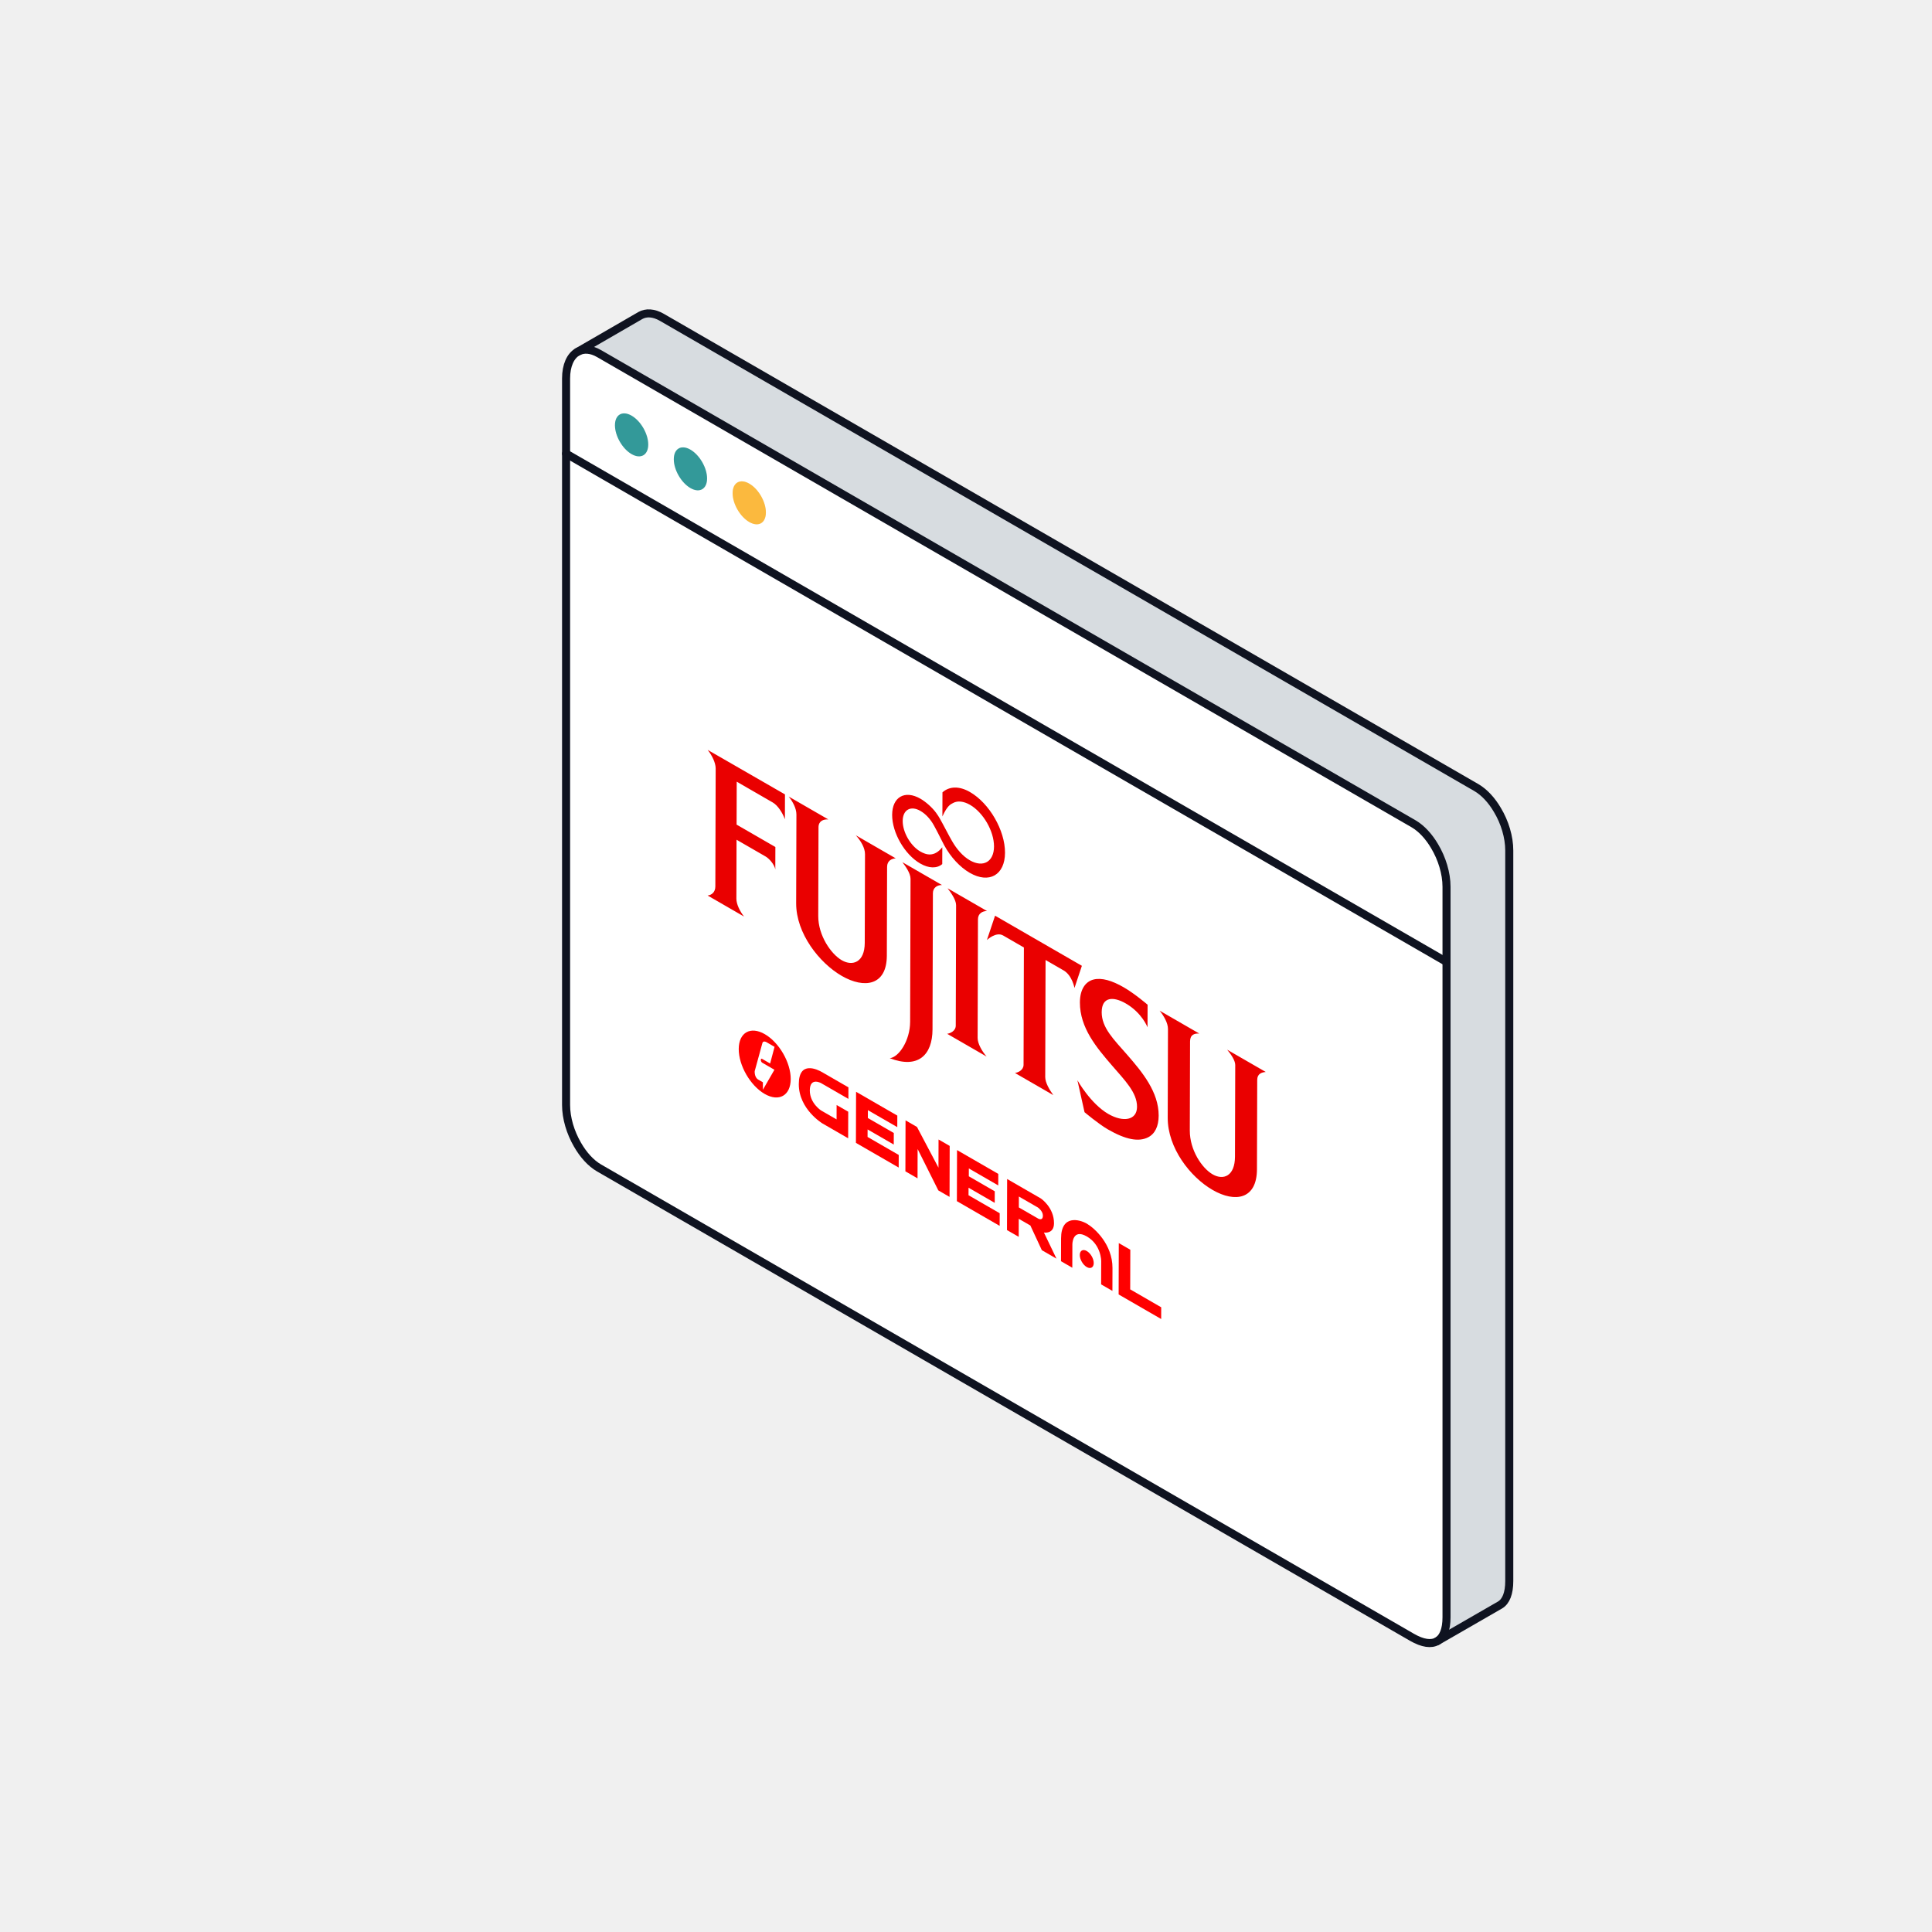
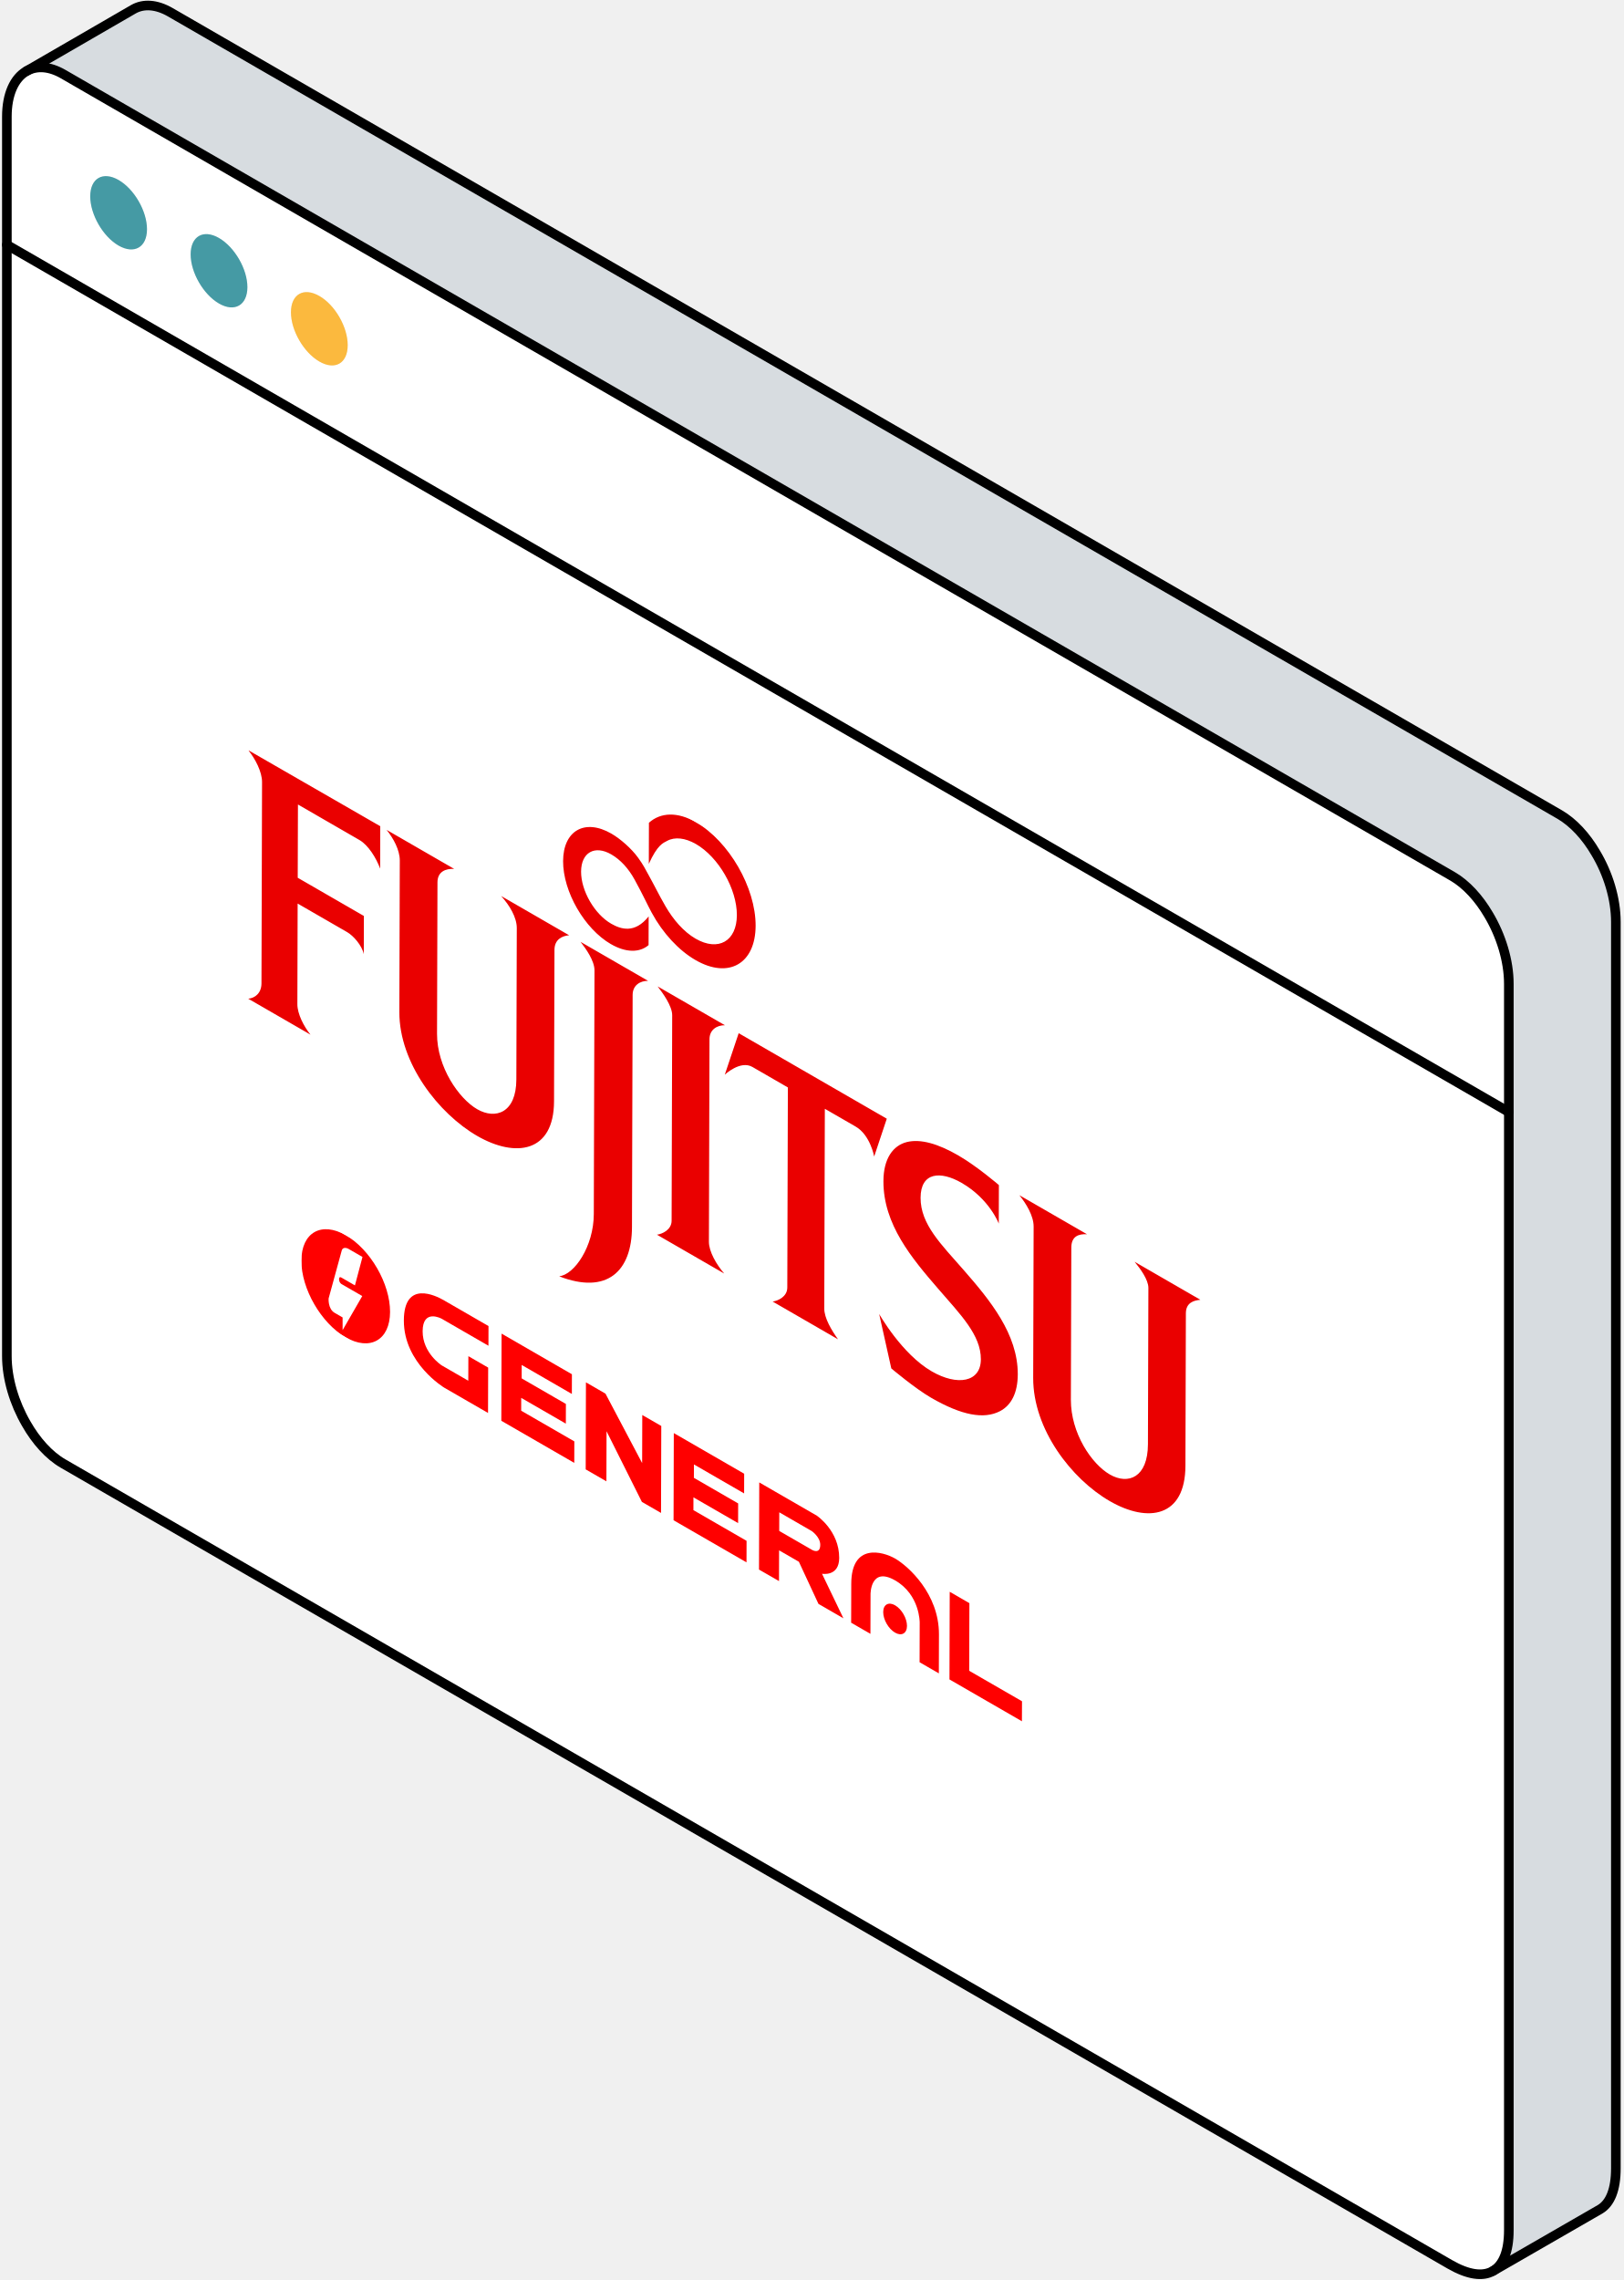
- <svg xmlns="http://www.w3.org/2000/svg" id="Partnership_with_Fujitsu_General_Australia" data-name="Partnership with Fujitsu General Australia" viewBox="0 0 1200 1200">
-   <defs>
-     <style>
-       .cls-1 {
-         stroke: #0f1320;
-         stroke-linecap: round;
-         stroke-linejoin: round;
-         stroke-width: 5px;
-       }
- 
-       .cls-1, .cls-2 {
-         fill: none;
-       }
- 
-       .cls-3 {
-         fill: #399;
-       }
- 
-       .cls-4 {
-         fill: #fff;
-       }
- 
-       .cls-5 {
-         fill: #fbb93e;
-       }
- 
-       .cls-6 {
-         fill: red;
-       }
- 
-       .cls-7 {
-         fill: #d7dce0;
-       }
- 
-       .cls-8 {
-         clip-path: url(#clippath-1);
-       }
- 
-       .cls-9 {
-         isolation: isolate;
-       }
- 
-       .cls-10 {
-         fill: #ea0000;
-       }
- 
-       .cls-11 {
-         clip-path: url(#clippath);
-       }
-     </style>
-     <clipPath id="clippath">
-       <polygon class="cls-2" points="439.19 591.75 439.74 397.99 786.39 598.13 785.84 791.89 439.19 591.75" />
-     </clipPath>
-     <clipPath id="clippath-1">
-       <polygon class="cls-2" points="458.78 670.13 458.89 633.02 721.32 784.54 721.22 821.64 458.78 670.13" />
-     </clipPath>
-   </defs>
-   <g>
-     <g>
-       <path class="cls-7" d="M937.44,576.05v405.95c0,7.68-2.04,12.69-5.71,14.88l-39.04,22.49c3.75-2.15,5.79-7.16,5.79-14.84v-453.72c0-8.42-2.86-17.63-7.39-25.2-3.53-6.01-8.09-11.02-13.06-13.92L372.13,219.64c-5.01-2.89-9.57-3.15-13.14-1.22l38.71-22.41c3.6-2.04,8.28-1.86,13.43,1.11l505.86,292.06c5.01,2.93,9.57,7.9,13.1,13.95,4.53,7.53,7.35,16.7,7.35,25.16v47.76Z" />
-       <path class="cls-4" d="M898.47,598.58v405.95c0,7.68-2.04,12.69-5.79,14.84-3.67,2.15-9.02,1.41-15.66-2.41l-504.89-291.5c-5.16-2.97-9.91-8.28-13.47-14.55-4.34-7.5-7.05-16.4-7.05-24.6v-404.54l546.86,315.7v1.11Z" />
-       <path class="cls-4" d="M898.47,550.82v46.65L351.61,281.76v-46.65c0-8.24,2.75-14.03,7.09-16.55l.3-.15c3.56-1.93,8.13-1.67,13.14,1.22l505.89,292.06c4.97,2.89,9.54,7.9,13.06,13.92,4.53,7.57,7.39,16.77,7.39,25.2ZM475.7,318.28c0-6.61-4.6-14.62-10.32-17.89-5.71-3.3-10.35-.63-10.35,5.94s4.64,14.62,10.35,17.92c5.72,3.3,10.32.63,10.32-5.97ZM439.19,297.16c0-6.57-4.64-14.58-10.35-17.89-5.71-3.3-10.32-.63-10.32,5.97s4.6,14.58,10.32,17.89c5.71,3.3,10.35.63,10.35-5.97ZM402.63,276.09c0-6.61-4.64-14.62-10.35-17.92-5.71-3.27-10.32-.59-10.32,5.97s4.6,14.62,10.32,17.92c5.72,3.27,10.35.59,10.35-5.97Z" />
-       <path class="cls-5" d="M465.39,300.39c5.72,3.27,10.32,11.28,10.32,17.89s-4.6,9.28-10.32,5.97c-5.71-3.3-10.35-11.32-10.35-17.92s4.64-9.24,10.35-5.94Z" />
-       <path class="cls-3" d="M428.83,279.28c5.71,3.3,10.35,11.32,10.35,17.89s-4.64,9.28-10.35,5.97c-5.71-3.3-10.32-11.32-10.32-17.89s4.6-9.28,10.32-5.97Z" />
-       <path class="cls-3" d="M392.28,258.16c5.72,3.3,10.35,11.32,10.35,17.92s-4.64,9.24-10.35,5.97c-5.71-3.3-10.32-11.32-10.32-17.92s4.6-9.24,10.32-5.97Z" />
-     </g>
-     <g>
-       <path class="cls-1" d="M358.69,218.56c-4.34,2.52-7.09,8.31-7.09,16.55v451.19c0,8.2,2.71,17.11,7.05,24.6,3.56,6.27,8.31,11.58,13.47,14.55l504.89,291.5c6.64,3.82,11.98,4.55,15.66,2.41,3.74-2.17,5.79-7.16,5.79-14.84v-453.72c0-8.42-2.86-17.63-7.39-25.2-3.53-6.01-8.09-11.02-13.06-13.92L372.13,219.64c-5.01-2.89-9.57-3.15-13.14-1.22" />
-       <line class="cls-1" x1="351.61" y1="281.76" x2="898.47" y2="597.46" />
-       <path class="cls-1" d="M358.69,218.56l39-22.56c3.6-2.04,8.28-1.86,13.43,1.11l505.86,292.06c5.01,2.93,9.57,7.9,13.1,13.95,4.53,7.53,7.35,16.7,7.35,25.16v453.72c0,7.68-2.04,12.69-5.71,14.88l-39.04,22.49" />
-     </g>
+ <svg xmlns="http://www.w3.org/2000/svg" width="591" height="830" viewBox="0 0 591 830" fill="none">
+   <path d="M588.331 383.405V789.355C588.331 797.035 586.291 802.045 582.621 804.235L543.581 826.725C547.331 824.575 549.371 819.565 549.371 811.885V358.165C549.371 349.745 546.511 340.535 541.981 332.965C538.451 326.955 533.891 321.945 528.921 319.045L23.021 26.995C18.011 24.105 13.451 23.845 9.881 25.775L48.591 3.355C52.191 1.315 56.871 1.495 62.021 4.465L567.881 296.525C572.891 299.455 577.451 304.425 580.981 310.475C585.511 318.005 588.331 327.175 588.331 335.635V383.395V383.405Z" fill="#D7DCE0" />
+   <path d="M549.36 405.935V811.885C549.36 819.565 547.32 824.575 543.57 826.725C539.9 828.875 534.55 828.135 527.91 824.315L23.02 532.815C17.86 529.845 13.11 524.535 9.55 518.265C5.21 510.765 2.5 501.865 2.5 493.665V89.125L549.36 404.825V405.935Z" fill="white" />
+   <path d="M549.36 358.175V404.825L2.5 89.125V42.475C2.5 34.235 5.25 28.445 9.59 25.925L9.89 25.775C13.45 23.845 18.02 24.105 23.03 26.995L528.92 319.055C533.89 321.945 538.46 326.955 541.98 332.975C546.51 340.545 549.37 349.745 549.37 358.175H549.36ZM126.6 125.635C126.6 119.025 122 111.015 116.28 107.745C110.57 104.445 105.93 107.115 105.93 113.685C105.93 120.255 110.57 128.305 116.28 131.605C122 134.905 126.6 132.235 126.6 125.635ZM90.08 104.525C90.08 97.955 85.44 89.945 79.73 86.635C74.02 83.335 69.41 86.005 69.41 92.605C69.41 99.205 74.01 107.185 79.73 110.495C85.44 113.795 90.08 111.125 90.08 104.525ZM53.53 83.445C53.53 76.835 48.89 68.825 43.18 65.525C37.47 62.255 32.86 64.935 32.86 71.495C32.86 78.055 37.46 86.115 43.18 89.415C48.9 92.685 53.53 90.005 53.53 83.445Z" fill="white" />
+   <path d="M116.28 107.755C122 111.025 126.6 119.035 126.6 125.645C126.6 132.255 122 134.925 116.28 131.615C110.57 128.315 105.93 120.295 105.93 113.695C105.93 107.095 110.57 104.455 116.28 107.755Z" fill="#FBB93E" />
+   <path d="M79.73 86.635C85.44 89.935 90.08 97.955 90.08 104.525C90.08 111.095 85.44 113.805 79.73 110.495C74.02 107.195 69.41 99.175 69.41 92.605C69.41 86.035 74.01 83.325 79.73 86.635Z" fill="#459AA4" />
+   <path d="M43.17 65.515C48.89 68.815 53.52 76.835 53.52 83.435C53.52 90.035 48.88 92.675 43.17 89.405C37.46 86.105 32.85 78.085 32.85 71.485C32.85 64.885 37.45 62.245 43.17 65.515Z" fill="#459AA4" />
+   <path d="M9.59 25.925C5.25 28.445 2.5 34.235 2.5 42.475V493.665C2.5 501.865 5.21 510.775 9.55 518.265C13.11 524.535 17.86 529.845 23.02 532.815L527.91 824.315C534.55 828.135 539.89 828.865 543.57 826.725C547.31 824.555 549.36 819.565 549.36 811.885V358.165C549.36 349.745 546.5 340.535 541.97 332.965C538.44 326.955 533.88 321.945 528.91 319.045L23.02 26.995C18.01 24.105 13.45 23.845 9.88 25.775" stroke="black" stroke-width="3.5" stroke-linecap="round" stroke-linejoin="round" />
+   <path d="M2.5 89.125L549.36 404.825" stroke="black" stroke-width="3.5" stroke-linecap="round" stroke-linejoin="round" />
+   <path d="M9.59 25.925L48.59 3.355C52.19 1.315 56.87 1.495 62.02 4.465L567.88 296.525C572.89 299.455 577.45 304.425 580.98 310.475C585.51 318.005 588.33 327.175 588.33 335.635V789.355C588.33 797.035 586.29 802.045 582.62 804.235L543.58 826.725" stroke="black" stroke-width="3.5" stroke-linecap="round" stroke-linejoin="round" />
+   <mask id="mask0_936_4317" style="mask-type:luminance" maskUnits="userSpaceOnUse" x="90" y="205" width="348" height="395">
+     <path d="M90.08 399.115L90.63 205.345L437.29 405.485L436.74 599.255L90.08 399.115Z" fill="white" />
+   </mask>
+   <g mask="url(#mask0_936_4317)">
+     <path d="M348.931 420.625C341.581 416.375 335.181 414.505 330.181 415.745C325.151 417.005 321.671 421.755 321.651 429.995C321.611 445.725 331.981 458.035 341.521 469.075C349.641 478.485 357.161 485.945 357.131 494.825C357.111 503.205 348.561 504.615 339.261 499.235C328.291 492.905 320.101 478.325 320.101 478.325L324.521 498.155C324.521 498.155 333.181 505.465 339.021 508.835C350.171 515.275 358.241 516.735 364.071 513.725C368.291 511.545 370.551 506.915 370.571 500.295C370.611 485.675 360.501 473.365 351.011 462.495C342.671 452.955 335.151 445.715 335.181 436.035C335.211 426.655 342.451 426.185 350.121 430.605C360.301 436.485 363.651 445.435 363.651 445.435L363.691 431.405C363.691 431.405 355.781 424.585 348.951 420.645M437.091 473.185L413.101 459.335C415.081 461.715 418.131 465.835 418.121 468.835L417.961 525.735C417.931 537.865 410.771 540.625 404.081 536.765C397.391 532.905 389.861 521.665 389.901 509.525L390.061 454.185C390.071 450.045 392.691 449.145 395.771 449.305L371.151 435.095C373.591 438.125 376.351 442.595 376.341 446.485L376.181 501.605C376.131 520.295 390.081 538.385 404.061 546.455C418.041 554.525 431.561 552.305 431.611 533.605L431.771 478.095C431.781 474.205 434.651 473.375 437.101 473.175M322.871 407.245L268.951 376.115L263.891 391.225C263.891 391.225 269.551 385.865 273.961 388.415L286.861 395.865L286.651 468.705C286.651 472.075 283.191 473.565 281.311 473.805L305.121 487.555C302.761 484.255 300.101 479.855 300.111 476.315L300.321 403.635L311.511 410.095C316.891 413.195 318.281 421.015 318.281 421.015L322.871 407.255M263.941 373.225L239.441 359.085C241.311 361.495 244.751 366.215 244.741 369.585L244.531 444.365C244.531 447.735 241.061 449.225 239.191 449.475L263.691 463.615C260.851 460.365 258.101 455.585 258.111 452.045L258.321 378.325C258.331 374.785 261.101 373.195 263.951 373.225M235.961 357.065L211.371 342.865C213.241 345.275 216.461 349.695 216.451 353.245L216.201 441.955C216.171 453.705 209.131 464.095 203.541 464.615C221.111 471.415 230.051 462.685 230.101 446.735L230.341 362.165C230.351 358.625 233.121 357.025 235.971 357.065M207.211 340.465L182.461 326.175C185.531 329.565 188.171 333.965 188.161 337.855L188.001 392.975C187.971 405.105 180.441 407.655 173.751 403.795C167.061 399.935 159.081 388.435 159.121 376.305L159.281 321.185C159.291 317.295 162.281 316.145 165.361 316.305L140.761 302.105C143.201 305.135 145.571 309.385 145.561 313.275L145.401 368.395C145.351 387.085 159.751 405.435 173.721 413.505C187.691 421.575 201.671 419.615 201.721 400.915L201.881 345.795C201.891 341.905 204.761 340.685 207.211 340.475M138.461 300.775L90.431 273.125C92.971 276.275 95.421 281.015 95.411 284.705L95.201 357.995C95.191 361.535 92.821 363.355 90.381 363.565L113.041 376.645C110.611 373.635 108.261 369.085 108.271 365.545L108.371 328.925L126.411 339.335C128.611 340.605 131.791 344.125 132.451 347.345L132.491 333.445L108.401 319.535L108.481 292.865L130.871 305.795C134.081 307.645 136.971 312.305 138.411 316.215L138.451 300.775M253.381 299.315H253.361C246.711 295.465 240.541 295.685 236.271 299.515L236.231 314.475C239.381 307.535 241.411 306.895 242.921 306.095C245.711 304.585 249.451 305.005 253.341 307.235H253.351C261.631 312.015 268.311 323.615 268.291 333.125C268.261 342.645 261.521 346.485 253.241 341.695C248.911 339.185 245.131 334.805 242.291 329.885C239.811 325.595 238.311 322.415 236.251 318.725C234.941 316.395 234.381 315.055 232.301 312.195C229.871 308.855 225.871 305.355 222.601 303.465C212.931 297.885 205.061 302.355 205.021 313.485C204.991 324.595 212.801 338.135 222.461 343.715H222.481C227.791 346.785 232.811 346.905 236.141 344.055L236.171 333.605C231.081 339.985 226.031 338.275 222.501 336.245C216.451 332.755 211.551 324.275 211.571 317.305C211.591 310.335 216.521 307.535 222.571 311.035C225.871 312.945 228.801 316.085 231.071 320.235C234.241 326.025 235.541 329.035 237.301 332.285C241.341 339.735 247.141 345.975 253.211 349.485C265.271 356.465 275.081 350.855 275.121 337.005C275.161 323.155 265.431 306.275 253.381 299.325" fill="#EA0000" />
  </g>
-   <g class="cls-9">
-     <g class="cls-11">
-       <path class="cls-10" d="M698.03,613.27c-7.35-4.25-13.75-6.12-18.75-4.88-5.03,1.26-8.51,6.01-8.53,14.25-.04,15.73,10.33,28.04,19.87,39.08,8.12,9.41,15.64,16.87,15.61,25.75-.02,8.38-8.57,9.79-17.87,4.41-10.97-6.33-19.16-20.91-19.16-20.91l4.42,19.83s8.66,7.31,14.5,10.68c11.15,6.44,19.22,7.9,25.05,4.89,4.22-2.18,6.48-6.81,6.5-13.43.04-14.62-10.07-26.93-19.56-37.8-8.34-9.54-15.86-16.78-15.83-26.46s7.27-9.85,14.94-5.43c10.18,5.88,13.53,14.83,13.53,14.83l.04-14.03s-7.91-6.82-14.74-10.76M786.2,665.83l-23.99-13.85c1.98,2.38,5.03,6.5,5.02,9.5l-.16,56.9c-.03,12.13-7.19,14.89-13.88,11.03s-14.22-15.1-14.18-27.24l.16-55.34c.01-4.14,2.63-5.04,5.71-4.88l-24.62-14.21c2.44,3.03,5.2,7.5,5.19,11.39l-.16,55.12c-.05,18.69,13.9,36.78,27.88,44.85s27.5,5.85,27.55-12.85l.16-55.51c.01-3.89,2.88-4.72,5.33-4.92M671.97,599.88l-53.92-31.13-5.06,15.11s5.66-5.36,10.07-2.81l12.9,7.45-.21,72.84c0,3.37-3.46,4.86-5.34,5.1l23.81,13.75c-2.36-3.3-5.02-7.7-5.01-11.24l.21-72.68,11.19,6.46c5.38,3.1,6.77,10.92,6.77,10.92l4.59-13.76M613.05,565.86l-24.5-14.14c1.87,2.41,5.31,7.13,5.3,10.5l-.21,74.78c0,3.37-3.47,4.86-5.34,5.11l24.5,14.14c-2.84-3.25-5.59-8.03-5.58-11.57l.21-73.72c.01-3.54,2.78-5.13,5.63-5.1M585.06,549.71l-24.59-14.2c1.87,2.41,5.09,6.83,5.08,10.38l-.25,88.71c-.03,11.75-7.07,22.14-12.66,22.66,17.57,6.8,26.51-1.93,26.56-17.88l.24-84.57c.01-3.54,2.78-5.14,5.63-5.1M556.32,533.11l-24.75-14.29c3.07,3.39,5.71,7.79,5.7,11.68l-.16,55.12c-.03,12.13-7.56,14.68-14.25,10.82s-14.67-15.36-14.63-27.49l.16-55.12c.01-3.89,3-5.04,6.08-4.88l-24.6-14.2c2.44,3.03,4.81,7.28,4.8,11.17l-.16,55.12c-.05,18.69,14.35,37.04,28.32,45.11s27.95,6.11,28-12.59l.16-55.12c.01-3.89,2.88-5.11,5.33-5.32M487.57,493.42l-48.03-27.65c2.54,3.15,4.99,7.89,4.98,11.58l-.21,73.29c-.01,3.54-2.38,5.36-4.82,5.57l22.66,13.08c-2.43-3.01-4.78-7.56-4.77-11.1l.1-36.62,18.04,10.41c2.2,1.27,5.38,4.79,6.04,8.01l.04-13.9-24.09-13.91.08-26.67,22.39,12.93c3.21,1.85,6.1,6.51,7.54,10.42l.04-15.44M602.49,491.95h-.02c-6.65-3.85-12.82-3.63-17.09.2l-.04,14.96c3.15-6.94,5.18-7.58,6.69-8.38,2.79-1.51,6.53-1.09,10.42,1.14h.01c8.28,4.78,14.96,16.38,14.94,25.89s-6.77,13.36-15.05,8.57c-4.33-2.51-8.11-6.89-10.95-11.81-2.48-4.29-3.98-7.47-6.04-11.16-1.31-2.33-1.87-3.67-3.95-6.53-2.43-3.34-6.43-6.84-9.7-8.73-9.67-5.58-17.54-1.11-17.58,10.02s7.78,24.65,17.44,30.23h.02c5.31,3.07,10.33,3.19,13.66.34l.03-10.45c-5.09,6.38-10.14,4.67-13.67,2.64-6.05-3.49-10.95-11.97-10.93-18.94s4.95-9.77,11-6.27c3.3,1.91,6.23,5.05,8.5,9.2,3.17,5.79,4.47,8.8,6.23,12.05,4.04,7.45,9.84,13.69,15.91,17.2,12.06,6.98,21.87,1.37,21.91-12.48.04-13.85-9.69-30.73-21.74-37.68" />
-     </g>
-   </g>
-   <g class="cls-9">
-     <g class="cls-8">
-       <g>
-         <path class="cls-6" d="M470.96,670.56c-2.51-1.45-2.2-5.25-2.2-5.25,0,0,4.34-15.74,4.77-17.42.44-1.66,2.33-.7,2.33-.7l5.23,3.02-2.75,10.35-4.94-2.85s-.01,0-.03-.02c-.16-.09-.8-.4-.81.62,0,1.21.83,1.73.83,1.73l7.62,4.4-7.16,12.41v-4.62s-2.89-1.67-2.89-1.67M475.04,642.34c-8.91-5.15-16.17-1.02-16.2,9.23s7.18,22.73,16.09,27.88,16.17,1.01,16.2-9.23-7.17-22.73-16.09-27.88" />
-         <path class="cls-6" d="M510.63,665.94c-2.76-1.59-14.44-7.46-14.48,7.42-.04,15.62,14.73,24.46,14.73,24.46l15.92,9.19.05-16.51-7.21-4.16-.03,8.94-9.68-5.59s-6.96-4.47-6.94-12.41c.02-8.4,6.95-4.56,6.95-4.56l17.01,9.82.02-7.17-15.75-9.09s-.21-.14-.58-.35" />
-         <polyline class="cls-6" points="557.34 692.92 531.72 678.13 531.63 709.86 558.19 725.19 558.22 717.36 538.86 706.18 538.88 701.52 555.13 710.9 555.15 703.72 539.04 694.43 539.06 689.54 557.32 700.08 557.34 692.92" />
-         <polyline class="cls-6" points="569.55 699.97 562.45 695.87 562.36 727.54 569.9 731.9 569.95 713.67 582.81 739.38 589.78 743.41 589.87 711.75 582.95 707.76 582.9 725.26 569.55 699.97" />
-         <path class="cls-6" d="M632.82,749.96l.02-6.78,11.83,6.83s3.1,2.13,3.09,5.01c-.01,3.56-2.91,1.88-2.91,1.88l-12.02-6.94M646.57,744.43l-21.02-12.13-.09,31.72,7.28,4.2.03-11.2,7.21,4.16,7.13,15.34,9.09,5.25-7.8-16.22s6.24,1.15,6.26-5.75c.03-9.89-8.1-15.36-8.1-15.36" />
-         <path class="cls-6" d="M675.02,777.03c-2.39-1.38-4.34-.27-4.34,2.48s1.93,6.09,4.31,7.47,4.34.28,4.35-2.46-1.93-6.1-4.32-7.48" />
-         <path class="cls-6" d="M675.07,760.04c-4.64-2.68-15.98-5.71-16.02,9.13l-.04,14.2,7.02,4.05.04-14.43s-.07-10.23,8.97-5.01,8.93,15.35,8.93,15.35l-.04,14.43,7.01,4.05.04-14.2c.04-14.84-11.27-24.88-15.92-27.57" />
-         <polyline class="cls-6" points="702.06 776.24 694.9 772.11 694.81 804.01 721.23 819.27 721.25 811.98 701.99 800.86 702.06 776.24" />
-         <polyline class="cls-6" points="620.05 729.13 594.43 714.33 594.34 746.06 620.9 761.4 620.93 753.56 601.57 742.39 601.59 737.72 617.84 747.11 617.86 739.93 601.75 730.63 601.76 725.74 620.03 736.29 620.05 729.13" />
-       </g>
-     </g>
+   <mask id="mask1_936_4317" style="mask-type:luminance" maskUnits="userSpaceOnUse" x="109" y="440" width="264" height="190">
+     <path d="M109.68 477.485L109.78 440.375L372.22 591.895L372.11 629.005L109.68 477.485Z" fill="white" />
+   </mask>
+   <g mask="url(#mask1_936_4317)">
+     <path d="M121.851 477.925C119.341 476.475 119.651 472.675 119.651 472.675C119.651 472.675 123.991 456.935 124.421 455.255C124.861 453.595 126.751 454.555 126.751 454.555L131.981 457.575L129.231 467.925L124.291 465.075C124.291 465.075 124.281 465.075 124.261 465.055C124.101 464.965 123.461 464.655 123.451 465.675C123.451 466.885 124.281 467.405 124.281 467.405L131.901 471.805L124.741 484.215V479.595L121.851 477.925ZM125.931 449.695C117.021 444.545 109.761 448.675 109.731 458.925C109.701 469.165 116.911 481.655 125.821 486.805C134.741 491.955 141.991 487.815 142.021 477.575C142.051 467.325 134.851 454.845 125.931 449.695Z" fill="#FF0000" />
+     <path d="M161.521 473.295C158.761 471.705 147.081 465.835 147.041 480.715C147.001 496.335 161.771 505.175 161.771 505.175L177.691 514.365L177.741 497.855L170.531 493.695L170.501 502.635L160.821 497.045C160.821 497.045 153.861 492.575 153.881 484.635C153.901 476.235 160.831 480.075 160.831 480.075L177.841 489.895L177.861 482.725L162.111 473.635C162.111 473.635 161.901 473.495 161.531 473.285" fill="#FF0000" />
+     <path d="M208.231 500.275L182.621 485.485L182.531 517.215L209.091 532.545L209.111 524.715L189.761 513.545L189.771 508.875L206.021 518.255L206.041 511.085L189.941 501.785L189.951 496.895L208.211 507.445L208.231 500.275Z" fill="#FF0000" />
+     <path d="M220.45 507.335L213.34 503.225L213.25 534.905L220.79 539.255L220.84 521.025L233.71 546.745L240.68 550.765L240.77 519.105L233.85 515.115L233.8 532.615L220.45 507.335Z" fill="#FF0000" />
+     <path d="M283.71 557.315L283.73 550.535L295.56 557.365C295.56 557.365 298.66 559.495 298.65 562.375C298.64 565.935 295.74 564.255 295.74 564.255L283.72 557.315M297.46 551.785L276.44 539.655L276.35 571.375L283.63 575.575L283.66 564.375L290.87 568.535L298 583.875L307.09 589.125L299.29 572.905C299.29 572.905 305.53 574.055 305.55 567.155C305.58 557.265 297.45 551.795 297.45 551.795" fill="#FF0000" />
+     <path d="M325.91 584.385C323.52 583.005 321.57 584.115 321.57 586.865C321.57 589.615 323.5 592.955 325.88 594.335C328.27 595.715 330.22 594.615 330.23 591.875C330.23 589.125 328.3 585.775 325.91 584.395" fill="#FF0000" />
+     <path d="M325.96 567.395C321.32 564.715 309.98 561.685 309.94 576.525L309.9 590.725L316.92 594.775L316.96 580.345C316.96 580.345 316.89 570.115 325.93 575.335C334.98 580.565 334.86 590.685 334.86 590.685L334.82 605.115L341.83 609.165L341.87 594.965C341.91 580.125 330.6 570.085 325.95 567.395" fill="#FF0000" />
+     <path d="M352.951 583.605L345.791 579.465L345.701 611.375L372.121 626.625L372.141 619.335L352.881 608.225L352.951 583.605Z" fill="#FF0000" />
+     <path d="M270.95 536.485L245.33 521.695L245.24 553.425L271.8 568.755L271.82 560.915L252.47 549.745L252.48 545.085L268.74 554.465L268.76 547.295L252.64 537.985L252.66 533.105L270.93 543.655L270.95 536.485Z" fill="#FF0000" />
  </g>
</svg>
